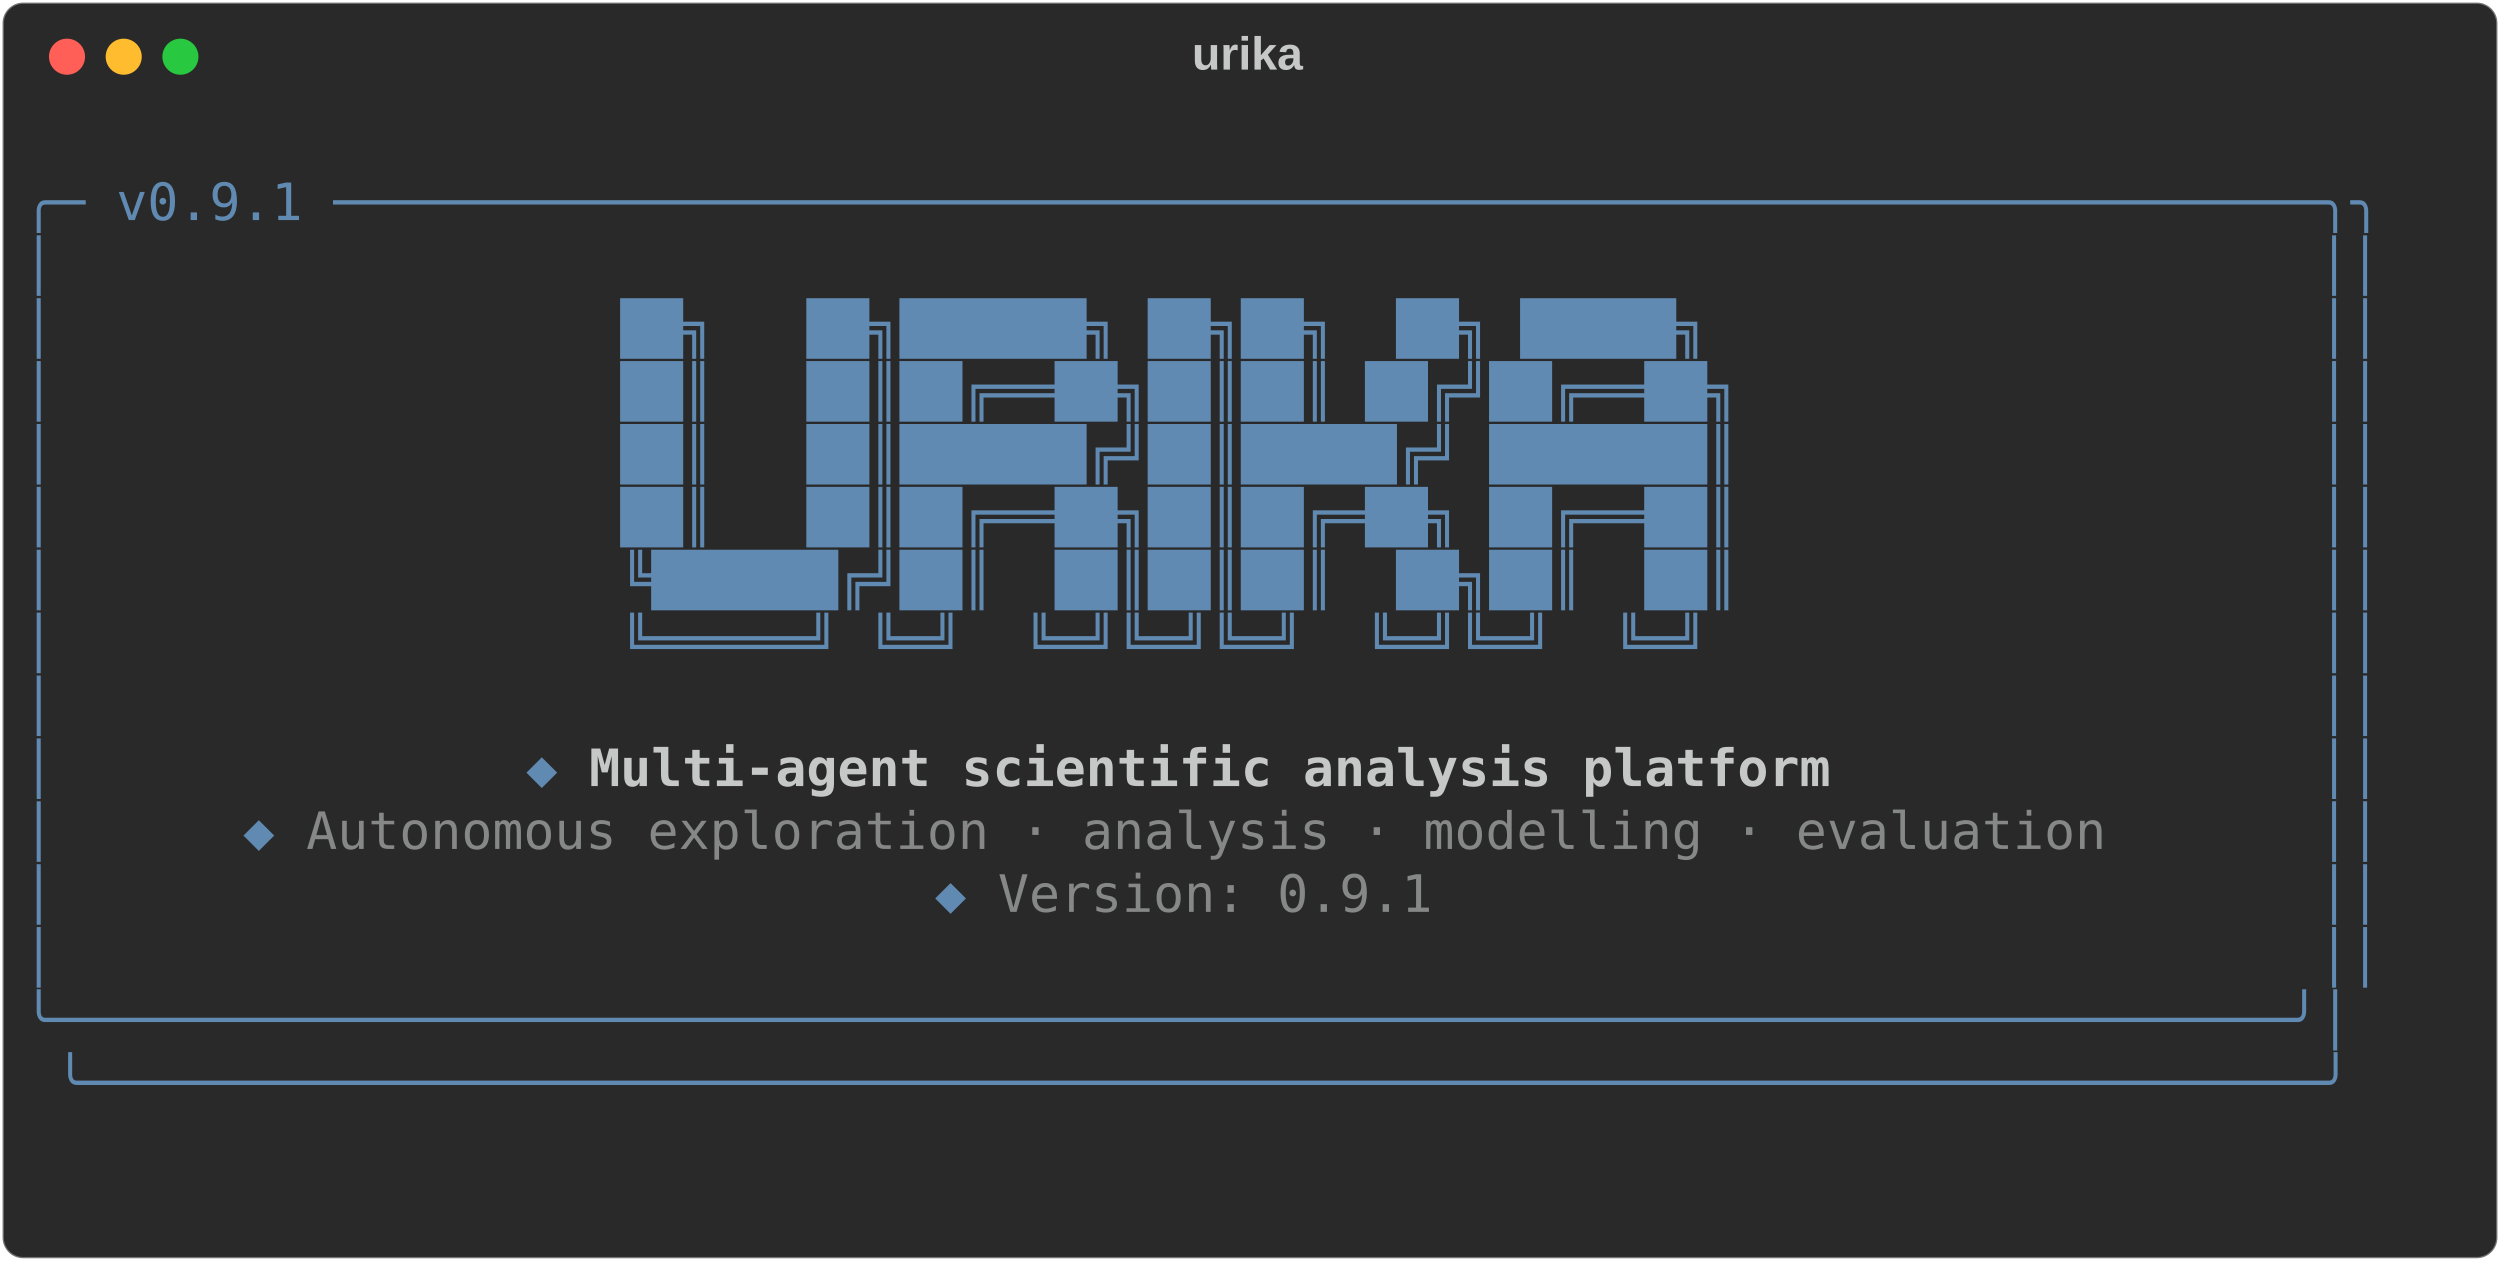
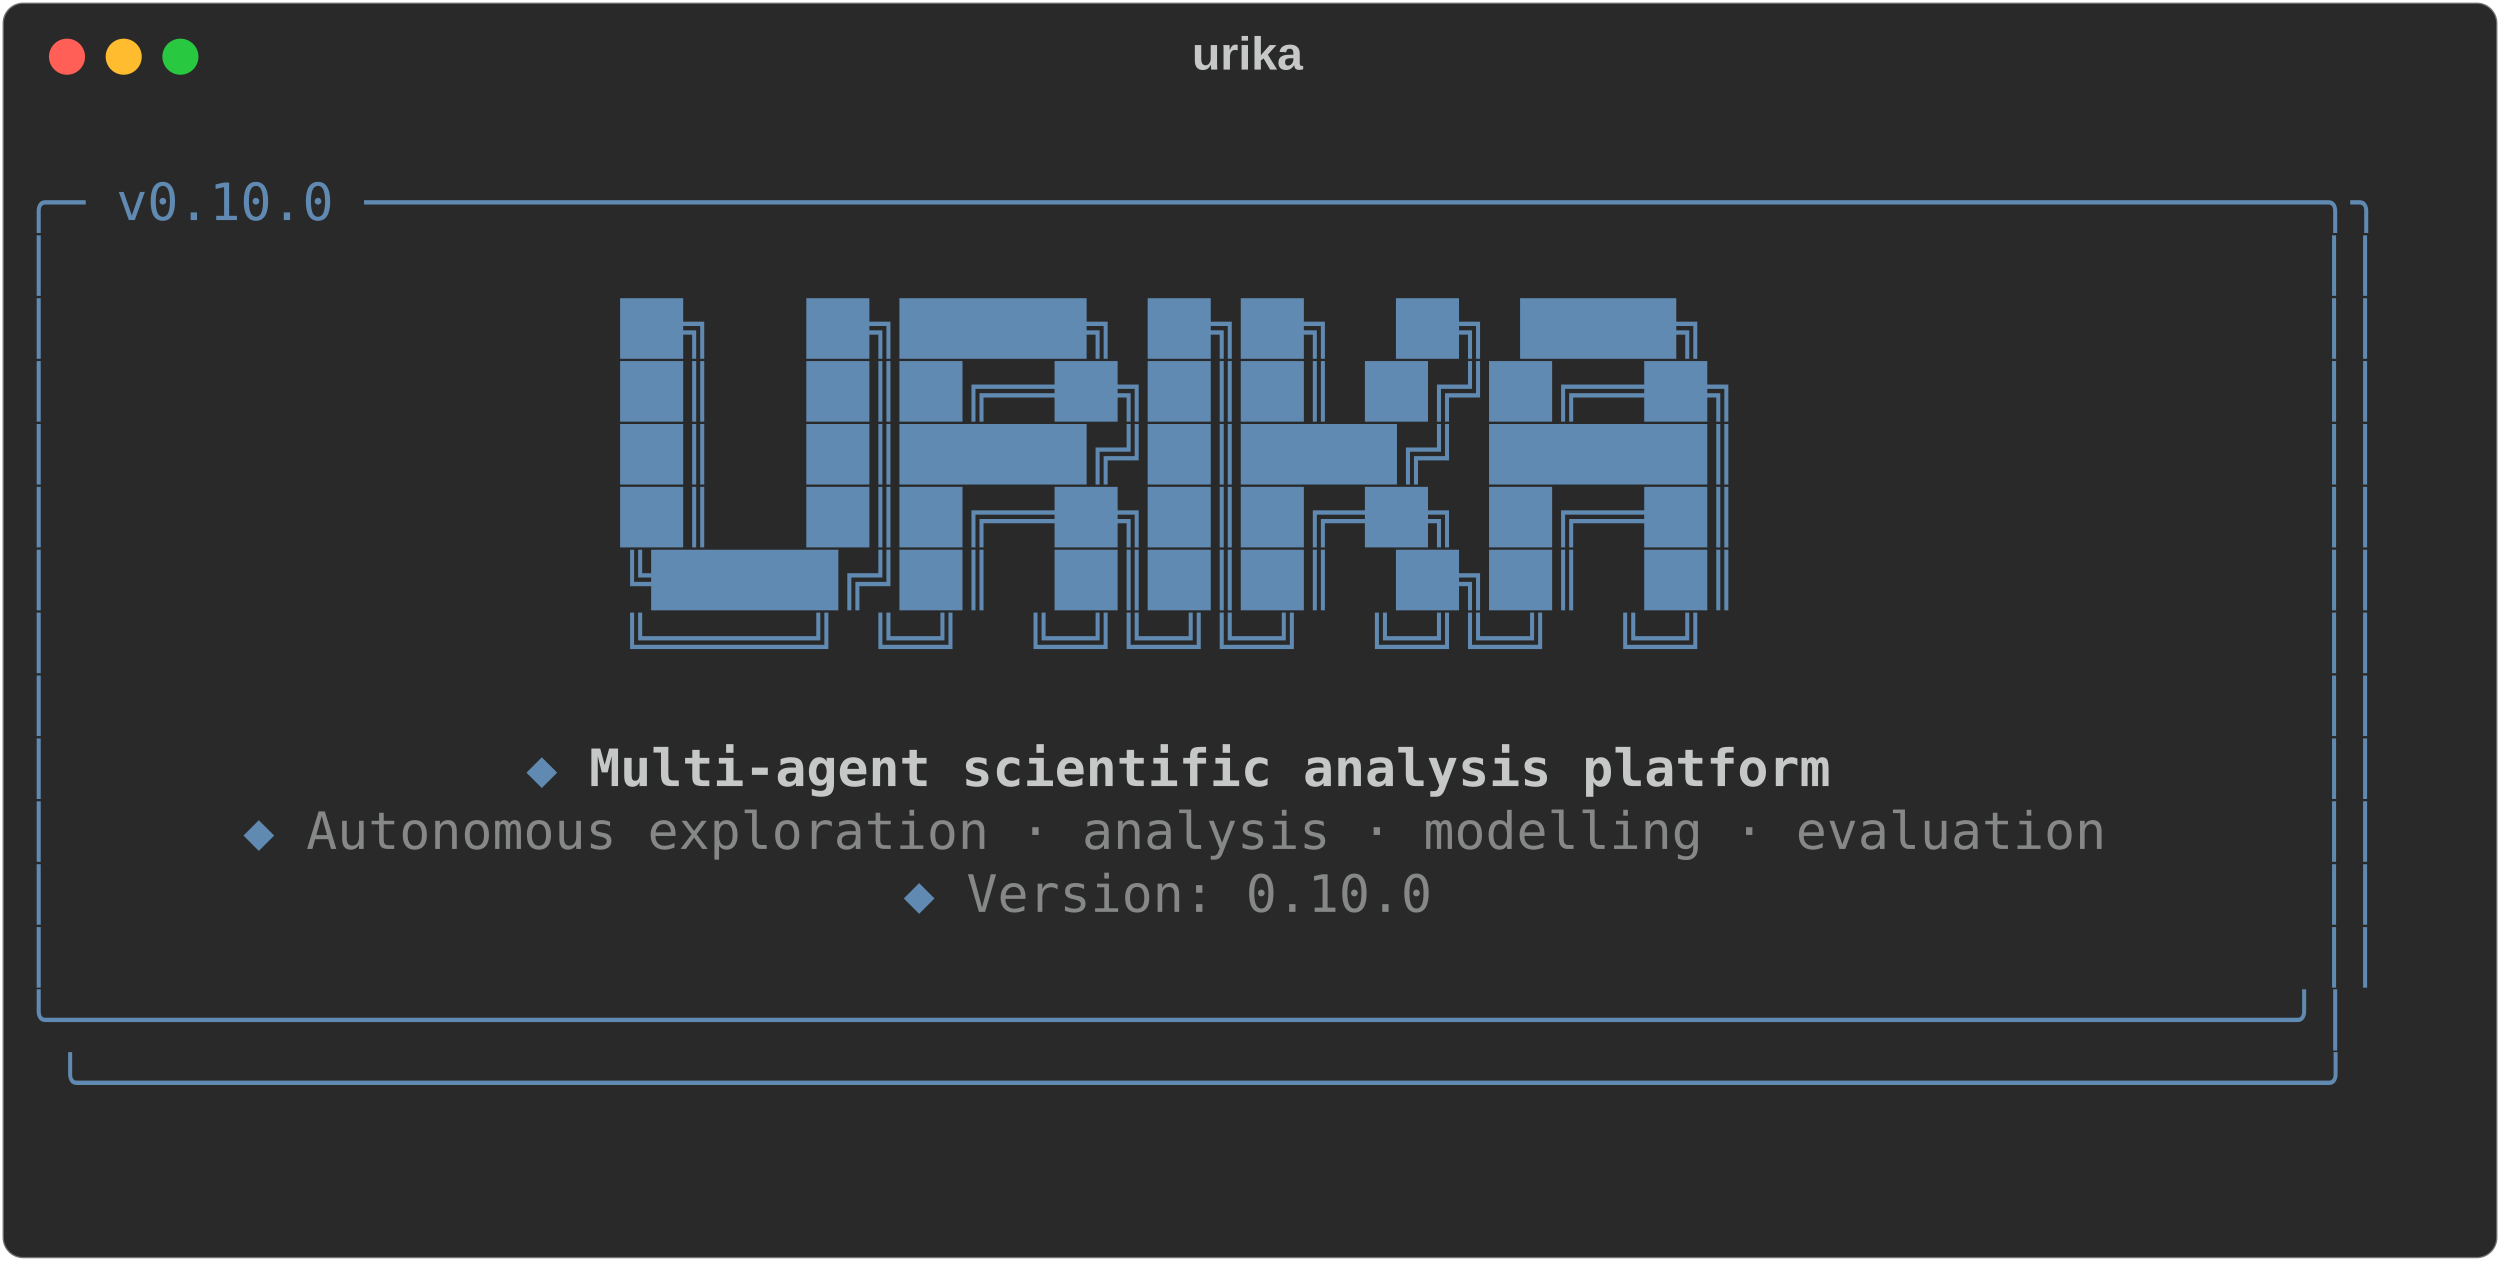
<svg xmlns="http://www.w3.org/2000/svg" class="rich-terminal" viewBox="0 0 970 489.2">
  <style>

    @font-face {
        font-family: "JetBrains Mono", "Fira Code";
        src: local("FiraCode-Regular"),
                url("https://cdnjs.cloudflare.com/ajax/libs/firacode/6.2.0/woff2/FiraCode-Regular.woff2") format("woff2"),
                url("https://cdnjs.cloudflare.com/ajax/libs/firacode/6.2.0/woff/FiraCode-Regular.woff") format("woff");
        font-style: normal;
        font-weight: 400;
    }
    @font-face {
        font-family: "JetBrains Mono", "Fira Code";
        src: local("FiraCode-Bold"),
                url("https://cdnjs.cloudflare.com/ajax/libs/firacode/6.2.0/woff2/FiraCode-Bold.woff2") format("woff2"),
                url("https://cdnjs.cloudflare.com/ajax/libs/firacode/6.2.0/woff/FiraCode-Bold.woff") format("woff");
        font-style: bold;
        font-weight: 700;
    }

-     .terminal-1760233911-matrix {
+     .terminal-1007945711-matrix {
        font-family: JetBrains Mono, Fira Code, DejaVu Sans Mono, monospace;
        font-size: 20px;
        line-height: 24.4px;
        font-variant-east-asian: full-width;
    }

-     .terminal-1760233911-title {
+     .terminal-1007945711-title {
        font-size: 18px;
        font-weight: bold;
        font-family: arial;
    }

-     .terminal-1760233911-r1 { fill: #c5c8c6 }
- .terminal-1760233911-r2 { fill: #608ab1 }
- .terminal-1760233911-r3 { fill: #c5c8c6;font-weight: bold }
- .terminal-1760233911-r4 { fill: #868887 }
+     .terminal-1007945711-r1 { fill: #c5c8c6 }
+ .terminal-1007945711-r2 { fill: #608ab1 }
+ .terminal-1007945711-r3 { fill: #c5c8c6;font-weight: bold }
+ .terminal-1007945711-r4 { fill: #868887 }
    </style>
  <defs>
-     <clipPath id="terminal-1760233911-clip-terminal">
+     <clipPath id="terminal-1007945711-clip-terminal">
      <rect x="0" y="0" width="950.6" height="438.2" />
    </clipPath>
-     <clipPath id="terminal-1760233911-line-0">
+     <clipPath id="terminal-1007945711-line-0">
      <rect x="0" y="1.5" width="951.6" height="24.65" />
    </clipPath>
-     <clipPath id="terminal-1760233911-line-1">
+     <clipPath id="terminal-1007945711-line-1">
      <rect x="0" y="25.9" width="951.6" height="24.65" />
    </clipPath>
-     <clipPath id="terminal-1760233911-line-2">
+     <clipPath id="terminal-1007945711-line-2">
      <rect x="0" y="50.3" width="951.6" height="24.65" />
    </clipPath>
-     <clipPath id="terminal-1760233911-line-3">
+     <clipPath id="terminal-1007945711-line-3">
      <rect x="0" y="74.7" width="951.6" height="24.65" />
    </clipPath>
-     <clipPath id="terminal-1760233911-line-4">
+     <clipPath id="terminal-1007945711-line-4">
      <rect x="0" y="99.1" width="951.6" height="24.65" />
    </clipPath>
-     <clipPath id="terminal-1760233911-line-5">
+     <clipPath id="terminal-1007945711-line-5">
      <rect x="0" y="123.5" width="951.6" height="24.65" />
    </clipPath>
-     <clipPath id="terminal-1760233911-line-6">
+     <clipPath id="terminal-1007945711-line-6">
      <rect x="0" y="147.9" width="951.6" height="24.65" />
    </clipPath>
-     <clipPath id="terminal-1760233911-line-7">
+     <clipPath id="terminal-1007945711-line-7">
      <rect x="0" y="172.3" width="951.6" height="24.65" />
    </clipPath>
-     <clipPath id="terminal-1760233911-line-8">
+     <clipPath id="terminal-1007945711-line-8">
      <rect x="0" y="196.7" width="951.6" height="24.65" />
    </clipPath>
-     <clipPath id="terminal-1760233911-line-9">
+     <clipPath id="terminal-1007945711-line-9">
      <rect x="0" y="221.1" width="951.6" height="24.65" />
    </clipPath>
-     <clipPath id="terminal-1760233911-line-10">
+     <clipPath id="terminal-1007945711-line-10">
      <rect x="0" y="245.5" width="951.6" height="24.65" />
    </clipPath>
-     <clipPath id="terminal-1760233911-line-11">
+     <clipPath id="terminal-1007945711-line-11">
      <rect x="0" y="269.9" width="951.6" height="24.65" />
    </clipPath>
-     <clipPath id="terminal-1760233911-line-12">
+     <clipPath id="terminal-1007945711-line-12">
      <rect x="0" y="294.3" width="951.6" height="24.65" />
    </clipPath>
-     <clipPath id="terminal-1760233911-line-13">
+     <clipPath id="terminal-1007945711-line-13">
      <rect x="0" y="318.7" width="951.6" height="24.65" />
    </clipPath>
-     <clipPath id="terminal-1760233911-line-14">
+     <clipPath id="terminal-1007945711-line-14">
      <rect x="0" y="343.1" width="951.6" height="24.65" />
    </clipPath>
-     <clipPath id="terminal-1760233911-line-15">
+     <clipPath id="terminal-1007945711-line-15">
      <rect x="0" y="367.5" width="951.6" height="24.65" />
    </clipPath>
-     <clipPath id="terminal-1760233911-line-16">
+     <clipPath id="terminal-1007945711-line-16">
      <rect x="0" y="391.9" width="951.6" height="24.65" />
    </clipPath>
  </defs>
  <rect fill="#292929" stroke="rgba(255,255,255,0.35)" stroke-width="1" x="1" y="1" width="968" height="487.2" rx="8" />
-   <text class="terminal-1760233911-title" fill="#c5c8c6" text-anchor="middle" x="484" y="27">urika</text>
+   <text class="terminal-1007945711-title" fill="#c5c8c6" text-anchor="middle" x="484" y="27">urika</text>
  <g transform="translate(26,22)">
    <circle cx="0" cy="0" r="7" fill="#ff5f57" />
    <circle cx="22" cy="0" r="7" fill="#febc2e" />
    <circle cx="44" cy="0" r="7" fill="#28c840" />
  </g>
-   <g transform="translate(9, 41)" clip-path="url(#terminal-1760233911-clip-terminal)">
-     <g class="terminal-1760233911-matrix">
-       <text class="terminal-1760233911-r1" x="951.6" y="20" textLength="12.2" clip-path="url(#terminal-1760233911-line-0)">
+   <g transform="translate(9, 41)" clip-path="url(#terminal-1007945711-clip-terminal)">
+     <g class="terminal-1007945711-matrix">
+       <text class="terminal-1007945711-r1" x="951.6" y="20" textLength="12.2" clip-path="url(#terminal-1007945711-line-0)">
</text>
-       <text class="terminal-1760233911-r2" x="0" y="44.4" textLength="927.2" clip-path="url(#terminal-1760233911-line-1)">╭─ v0.9.1 ────────────────────────────────────────────────────────────────╮╮</text>
-       <text class="terminal-1760233911-r1" x="951.6" y="44.4" textLength="12.2" clip-path="url(#terminal-1760233911-line-1)">
+       <text class="terminal-1007945711-r2" x="0" y="44.4" textLength="927.2" clip-path="url(#terminal-1007945711-line-1)">╭─ v0.10.0 ───────────────────────────────────────────────────────────────╮╮</text>
+       <text class="terminal-1007945711-r1" x="951.6" y="44.4" textLength="12.2" clip-path="url(#terminal-1007945711-line-1)">
</text>
-       <text class="terminal-1760233911-r2" x="0" y="68.8" textLength="12.2" clip-path="url(#terminal-1760233911-line-2)">│</text>
-       <text class="terminal-1760233911-r2" x="890.6" y="68.8" textLength="24.4" clip-path="url(#terminal-1760233911-line-2)">││</text>
-       <text class="terminal-1760233911-r1" x="951.6" y="68.8" textLength="12.2" clip-path="url(#terminal-1760233911-line-2)">
+       <text class="terminal-1007945711-r2" x="0" y="68.8" textLength="12.2" clip-path="url(#terminal-1007945711-line-2)">│</text>
+       <text class="terminal-1007945711-r2" x="890.6" y="68.8" textLength="24.4" clip-path="url(#terminal-1007945711-line-2)">││</text>
+       <text class="terminal-1007945711-r1" x="951.6" y="68.8" textLength="12.2" clip-path="url(#terminal-1007945711-line-2)">
</text>
-       <text class="terminal-1760233911-r2" x="0" y="93.2" textLength="12.2" clip-path="url(#terminal-1760233911-line-3)">│</text>
-       <text class="terminal-1760233911-r2" x="231.8" y="93.2" textLength="439.2" clip-path="url(#terminal-1760233911-line-3)">██╗   ██╗██████╗ ██╗██╗  ██╗ █████╗ </text>
-       <text class="terminal-1760233911-r2" x="890.6" y="93.2" textLength="24.4" clip-path="url(#terminal-1760233911-line-3)">││</text>
-       <text class="terminal-1760233911-r1" x="951.6" y="93.2" textLength="12.2" clip-path="url(#terminal-1760233911-line-3)">
+       <text class="terminal-1007945711-r2" x="0" y="93.2" textLength="12.2" clip-path="url(#terminal-1007945711-line-3)">│</text>
+       <text class="terminal-1007945711-r2" x="231.8" y="93.2" textLength="439.2" clip-path="url(#terminal-1007945711-line-3)">██╗   ██╗██████╗ ██╗██╗  ██╗ █████╗ </text>
+       <text class="terminal-1007945711-r2" x="890.6" y="93.2" textLength="24.4" clip-path="url(#terminal-1007945711-line-3)">││</text>
+       <text class="terminal-1007945711-r1" x="951.6" y="93.2" textLength="12.2" clip-path="url(#terminal-1007945711-line-3)">
</text>
-       <text class="terminal-1760233911-r2" x="0" y="117.6" textLength="12.2" clip-path="url(#terminal-1760233911-line-4)">│</text>
-       <text class="terminal-1760233911-r2" x="231.8" y="117.6" textLength="439.2" clip-path="url(#terminal-1760233911-line-4)">██║   ██║██╔══██╗██║██║ ██╔╝██╔══██╗</text>
-       <text class="terminal-1760233911-r2" x="890.6" y="117.6" textLength="24.4" clip-path="url(#terminal-1760233911-line-4)">││</text>
-       <text class="terminal-1760233911-r1" x="951.6" y="117.6" textLength="12.2" clip-path="url(#terminal-1760233911-line-4)">
+       <text class="terminal-1007945711-r2" x="0" y="117.6" textLength="12.2" clip-path="url(#terminal-1007945711-line-4)">│</text>
+       <text class="terminal-1007945711-r2" x="231.8" y="117.6" textLength="439.2" clip-path="url(#terminal-1007945711-line-4)">██║   ██║██╔══██╗██║██║ ██╔╝██╔══██╗</text>
+       <text class="terminal-1007945711-r2" x="890.6" y="117.6" textLength="24.4" clip-path="url(#terminal-1007945711-line-4)">││</text>
+       <text class="terminal-1007945711-r1" x="951.6" y="117.6" textLength="12.2" clip-path="url(#terminal-1007945711-line-4)">
</text>
-       <text class="terminal-1760233911-r2" x="0" y="142" textLength="12.2" clip-path="url(#terminal-1760233911-line-5)">│</text>
-       <text class="terminal-1760233911-r2" x="231.8" y="142" textLength="439.2" clip-path="url(#terminal-1760233911-line-5)">██║   ██║██████╔╝██║█████╔╝ ███████║</text>
-       <text class="terminal-1760233911-r2" x="890.6" y="142" textLength="24.4" clip-path="url(#terminal-1760233911-line-5)">││</text>
-       <text class="terminal-1760233911-r1" x="951.6" y="142" textLength="12.2" clip-path="url(#terminal-1760233911-line-5)">
+       <text class="terminal-1007945711-r2" x="0" y="142" textLength="12.2" clip-path="url(#terminal-1007945711-line-5)">│</text>
+       <text class="terminal-1007945711-r2" x="231.8" y="142" textLength="439.2" clip-path="url(#terminal-1007945711-line-5)">██║   ██║██████╔╝██║█████╔╝ ███████║</text>
+       <text class="terminal-1007945711-r2" x="890.6" y="142" textLength="24.4" clip-path="url(#terminal-1007945711-line-5)">││</text>
+       <text class="terminal-1007945711-r1" x="951.6" y="142" textLength="12.2" clip-path="url(#terminal-1007945711-line-5)">
</text>
-       <text class="terminal-1760233911-r2" x="0" y="166.4" textLength="12.2" clip-path="url(#terminal-1760233911-line-6)">│</text>
-       <text class="terminal-1760233911-r2" x="231.8" y="166.4" textLength="439.2" clip-path="url(#terminal-1760233911-line-6)">██║   ██║██╔══██╗██║██╔═██╗ ██╔══██║</text>
-       <text class="terminal-1760233911-r2" x="890.6" y="166.4" textLength="24.4" clip-path="url(#terminal-1760233911-line-6)">││</text>
-       <text class="terminal-1760233911-r1" x="951.6" y="166.4" textLength="12.2" clip-path="url(#terminal-1760233911-line-6)">
+       <text class="terminal-1007945711-r2" x="0" y="166.4" textLength="12.2" clip-path="url(#terminal-1007945711-line-6)">│</text>
+       <text class="terminal-1007945711-r2" x="231.8" y="166.4" textLength="439.2" clip-path="url(#terminal-1007945711-line-6)">██║   ██║██╔══██╗██║██╔═██╗ ██╔══██║</text>
+       <text class="terminal-1007945711-r2" x="890.6" y="166.4" textLength="24.4" clip-path="url(#terminal-1007945711-line-6)">││</text>
+       <text class="terminal-1007945711-r1" x="951.6" y="166.4" textLength="12.2" clip-path="url(#terminal-1007945711-line-6)">
</text>
-       <text class="terminal-1760233911-r2" x="0" y="190.8" textLength="12.2" clip-path="url(#terminal-1760233911-line-7)">│</text>
-       <text class="terminal-1760233911-r2" x="231.8" y="190.8" textLength="439.2" clip-path="url(#terminal-1760233911-line-7)">╚██████╔╝██║  ██║██║██║  ██╗██║  ██║</text>
-       <text class="terminal-1760233911-r2" x="890.6" y="190.8" textLength="24.4" clip-path="url(#terminal-1760233911-line-7)">││</text>
-       <text class="terminal-1760233911-r1" x="951.6" y="190.8" textLength="12.2" clip-path="url(#terminal-1760233911-line-7)">
+       <text class="terminal-1007945711-r2" x="0" y="190.8" textLength="12.2" clip-path="url(#terminal-1007945711-line-7)">│</text>
+       <text class="terminal-1007945711-r2" x="231.8" y="190.8" textLength="439.2" clip-path="url(#terminal-1007945711-line-7)">╚██████╔╝██║  ██║██║██║  ██╗██║  ██║</text>
+       <text class="terminal-1007945711-r2" x="890.6" y="190.8" textLength="24.4" clip-path="url(#terminal-1007945711-line-7)">││</text>
+       <text class="terminal-1007945711-r1" x="951.6" y="190.8" textLength="12.2" clip-path="url(#terminal-1007945711-line-7)">
</text>
-       <text class="terminal-1760233911-r2" x="0" y="215.2" textLength="12.2" clip-path="url(#terminal-1760233911-line-8)">│</text>
-       <text class="terminal-1760233911-r2" x="231.8" y="215.2" textLength="439.2" clip-path="url(#terminal-1760233911-line-8)"> ╚═════╝ ╚═╝  ╚═╝╚═╝╚═╝  ╚═╝╚═╝  ╚═╝</text>
-       <text class="terminal-1760233911-r2" x="890.6" y="215.2" textLength="24.4" clip-path="url(#terminal-1760233911-line-8)">││</text>
-       <text class="terminal-1760233911-r1" x="951.6" y="215.2" textLength="12.2" clip-path="url(#terminal-1760233911-line-8)">
+       <text class="terminal-1007945711-r2" x="0" y="215.2" textLength="12.2" clip-path="url(#terminal-1007945711-line-8)">│</text>
+       <text class="terminal-1007945711-r2" x="231.8" y="215.2" textLength="439.2" clip-path="url(#terminal-1007945711-line-8)"> ╚═════╝ ╚═╝  ╚═╝╚═╝╚═╝  ╚═╝╚═╝  ╚═╝</text>
+       <text class="terminal-1007945711-r2" x="890.6" y="215.2" textLength="24.4" clip-path="url(#terminal-1007945711-line-8)">││</text>
+       <text class="terminal-1007945711-r1" x="951.6" y="215.2" textLength="12.2" clip-path="url(#terminal-1007945711-line-8)">
</text>
-       <text class="terminal-1760233911-r2" x="0" y="239.6" textLength="12.2" clip-path="url(#terminal-1760233911-line-9)">│</text>
-       <text class="terminal-1760233911-r2" x="890.6" y="239.6" textLength="24.4" clip-path="url(#terminal-1760233911-line-9)">││</text>
-       <text class="terminal-1760233911-r1" x="951.6" y="239.6" textLength="12.2" clip-path="url(#terminal-1760233911-line-9)">
+       <text class="terminal-1007945711-r2" x="0" y="239.6" textLength="12.2" clip-path="url(#terminal-1007945711-line-9)">│</text>
+       <text class="terminal-1007945711-r2" x="890.6" y="239.6" textLength="24.4" clip-path="url(#terminal-1007945711-line-9)">││</text>
+       <text class="terminal-1007945711-r1" x="951.6" y="239.6" textLength="12.2" clip-path="url(#terminal-1007945711-line-9)">
</text>
-       <text class="terminal-1760233911-r2" x="0" y="264" textLength="12.2" clip-path="url(#terminal-1760233911-line-10)">│</text>
-       <text class="terminal-1760233911-r2" x="195.2" y="264" textLength="12.2" clip-path="url(#terminal-1760233911-line-10)">◆</text>
-       <text class="terminal-1760233911-r3" x="219.6" y="264" textLength="488" clip-path="url(#terminal-1760233911-line-10)">Multi-agent scientific analysis platform</text>
-       <text class="terminal-1760233911-r2" x="890.6" y="264" textLength="24.4" clip-path="url(#terminal-1760233911-line-10)">││</text>
-       <text class="terminal-1760233911-r1" x="951.6" y="264" textLength="12.2" clip-path="url(#terminal-1760233911-line-10)">
+       <text class="terminal-1007945711-r2" x="0" y="264" textLength="12.2" clip-path="url(#terminal-1007945711-line-10)">│</text>
+       <text class="terminal-1007945711-r2" x="195.2" y="264" textLength="12.2" clip-path="url(#terminal-1007945711-line-10)">◆</text>
+       <text class="terminal-1007945711-r3" x="219.6" y="264" textLength="488" clip-path="url(#terminal-1007945711-line-10)">Multi-agent scientific analysis platform</text>
+       <text class="terminal-1007945711-r2" x="890.6" y="264" textLength="24.4" clip-path="url(#terminal-1007945711-line-10)">││</text>
+       <text class="terminal-1007945711-r1" x="951.6" y="264" textLength="12.2" clip-path="url(#terminal-1007945711-line-10)">
</text>
-       <text class="terminal-1760233911-r2" x="0" y="288.4" textLength="12.2" clip-path="url(#terminal-1760233911-line-11)">│</text>
-       <text class="terminal-1760233911-r2" x="85.4" y="288.4" textLength="12.2" clip-path="url(#terminal-1760233911-line-11)">◆</text>
-       <text class="terminal-1760233911-r4" x="109.8" y="288.4" textLength="707.6" clip-path="url(#terminal-1760233911-line-11)">Autonomous exploration · analysis · modelling · evaluation</text>
-       <text class="terminal-1760233911-r2" x="890.6" y="288.4" textLength="24.4" clip-path="url(#terminal-1760233911-line-11)">││</text>
-       <text class="terminal-1760233911-r1" x="951.6" y="288.4" textLength="12.2" clip-path="url(#terminal-1760233911-line-11)">
+       <text class="terminal-1007945711-r2" x="0" y="288.4" textLength="12.2" clip-path="url(#terminal-1007945711-line-11)">│</text>
+       <text class="terminal-1007945711-r2" x="85.4" y="288.4" textLength="12.2" clip-path="url(#terminal-1007945711-line-11)">◆</text>
+       <text class="terminal-1007945711-r4" x="109.8" y="288.4" textLength="707.6" clip-path="url(#terminal-1007945711-line-11)">Autonomous exploration · analysis · modelling · evaluation</text>
+       <text class="terminal-1007945711-r2" x="890.6" y="288.4" textLength="24.4" clip-path="url(#terminal-1007945711-line-11)">││</text>
+       <text class="terminal-1007945711-r1" x="951.6" y="288.4" textLength="12.2" clip-path="url(#terminal-1007945711-line-11)">
</text>
-       <text class="terminal-1760233911-r2" x="0" y="312.8" textLength="12.2" clip-path="url(#terminal-1760233911-line-12)">│</text>
-       <text class="terminal-1760233911-r2" x="353.8" y="312.8" textLength="12.2" clip-path="url(#terminal-1760233911-line-12)">◆</text>
-       <text class="terminal-1760233911-r4" x="378.2" y="312.8" textLength="170.8" clip-path="url(#terminal-1760233911-line-12)">Version: 0.9.1</text>
-       <text class="terminal-1760233911-r2" x="890.6" y="312.8" textLength="24.4" clip-path="url(#terminal-1760233911-line-12)">││</text>
-       <text class="terminal-1760233911-r1" x="951.6" y="312.8" textLength="12.2" clip-path="url(#terminal-1760233911-line-12)">
+       <text class="terminal-1007945711-r2" x="0" y="312.8" textLength="12.2" clip-path="url(#terminal-1007945711-line-12)">│</text>
+       <text class="terminal-1007945711-r2" x="341.6" y="312.8" textLength="12.2" clip-path="url(#terminal-1007945711-line-12)">◆</text>
+       <text class="terminal-1007945711-r4" x="366" y="312.8" textLength="183" clip-path="url(#terminal-1007945711-line-12)">Version: 0.10.0</text>
+       <text class="terminal-1007945711-r2" x="890.6" y="312.8" textLength="24.4" clip-path="url(#terminal-1007945711-line-12)">││</text>
+       <text class="terminal-1007945711-r1" x="951.6" y="312.8" textLength="12.2" clip-path="url(#terminal-1007945711-line-12)">
</text>
-       <text class="terminal-1760233911-r2" x="0" y="337.2" textLength="12.2" clip-path="url(#terminal-1760233911-line-13)">│</text>
-       <text class="terminal-1760233911-r2" x="890.6" y="337.2" textLength="24.4" clip-path="url(#terminal-1760233911-line-13)">││</text>
-       <text class="terminal-1760233911-r1" x="951.6" y="337.2" textLength="12.2" clip-path="url(#terminal-1760233911-line-13)">
+       <text class="terminal-1007945711-r2" x="0" y="337.2" textLength="12.2" clip-path="url(#terminal-1007945711-line-13)">│</text>
+       <text class="terminal-1007945711-r2" x="890.6" y="337.2" textLength="24.4" clip-path="url(#terminal-1007945711-line-13)">││</text>
+       <text class="terminal-1007945711-r1" x="951.6" y="337.2" textLength="12.2" clip-path="url(#terminal-1007945711-line-13)">
</text>
-       <text class="terminal-1760233911-r2" x="0" y="361.6" textLength="915" clip-path="url(#terminal-1760233911-line-14)">╰────────────────────────────────────────────────────────────────────────╯│</text>
-       <text class="terminal-1760233911-r1" x="951.6" y="361.6" textLength="12.2" clip-path="url(#terminal-1760233911-line-14)">
+       <text class="terminal-1007945711-r2" x="0" y="361.6" textLength="915" clip-path="url(#terminal-1007945711-line-14)">╰────────────────────────────────────────────────────────────────────────╯│</text>
+       <text class="terminal-1007945711-r1" x="951.6" y="361.6" textLength="12.2" clip-path="url(#terminal-1007945711-line-14)">
</text>
-       <text class="terminal-1760233911-r2" x="12.2" y="386" textLength="902.8" clip-path="url(#terminal-1760233911-line-15)">╰────────────────────────────────────────────────────────────────────────╯</text>
-       <text class="terminal-1760233911-r1" x="951.6" y="386" textLength="12.2" clip-path="url(#terminal-1760233911-line-15)">
+       <text class="terminal-1007945711-r2" x="12.2" y="386" textLength="902.8" clip-path="url(#terminal-1007945711-line-15)">╰────────────────────────────────────────────────────────────────────────╯</text>
+       <text class="terminal-1007945711-r1" x="951.6" y="386" textLength="12.2" clip-path="url(#terminal-1007945711-line-15)">
</text>
-       <text class="terminal-1760233911-r1" x="951.6" y="410.4" textLength="12.2" clip-path="url(#terminal-1760233911-line-16)">
+       <text class="terminal-1007945711-r1" x="951.6" y="410.4" textLength="12.2" clip-path="url(#terminal-1007945711-line-16)">
</text>
-       <text class="terminal-1760233911-r1" x="951.6" y="434.8" textLength="12.2" clip-path="url(#terminal-1760233911-line-17)">
+       <text class="terminal-1007945711-r1" x="951.6" y="434.8" textLength="12.2" clip-path="url(#terminal-1007945711-line-17)">
</text>
    </g>
  </g>
</svg>
